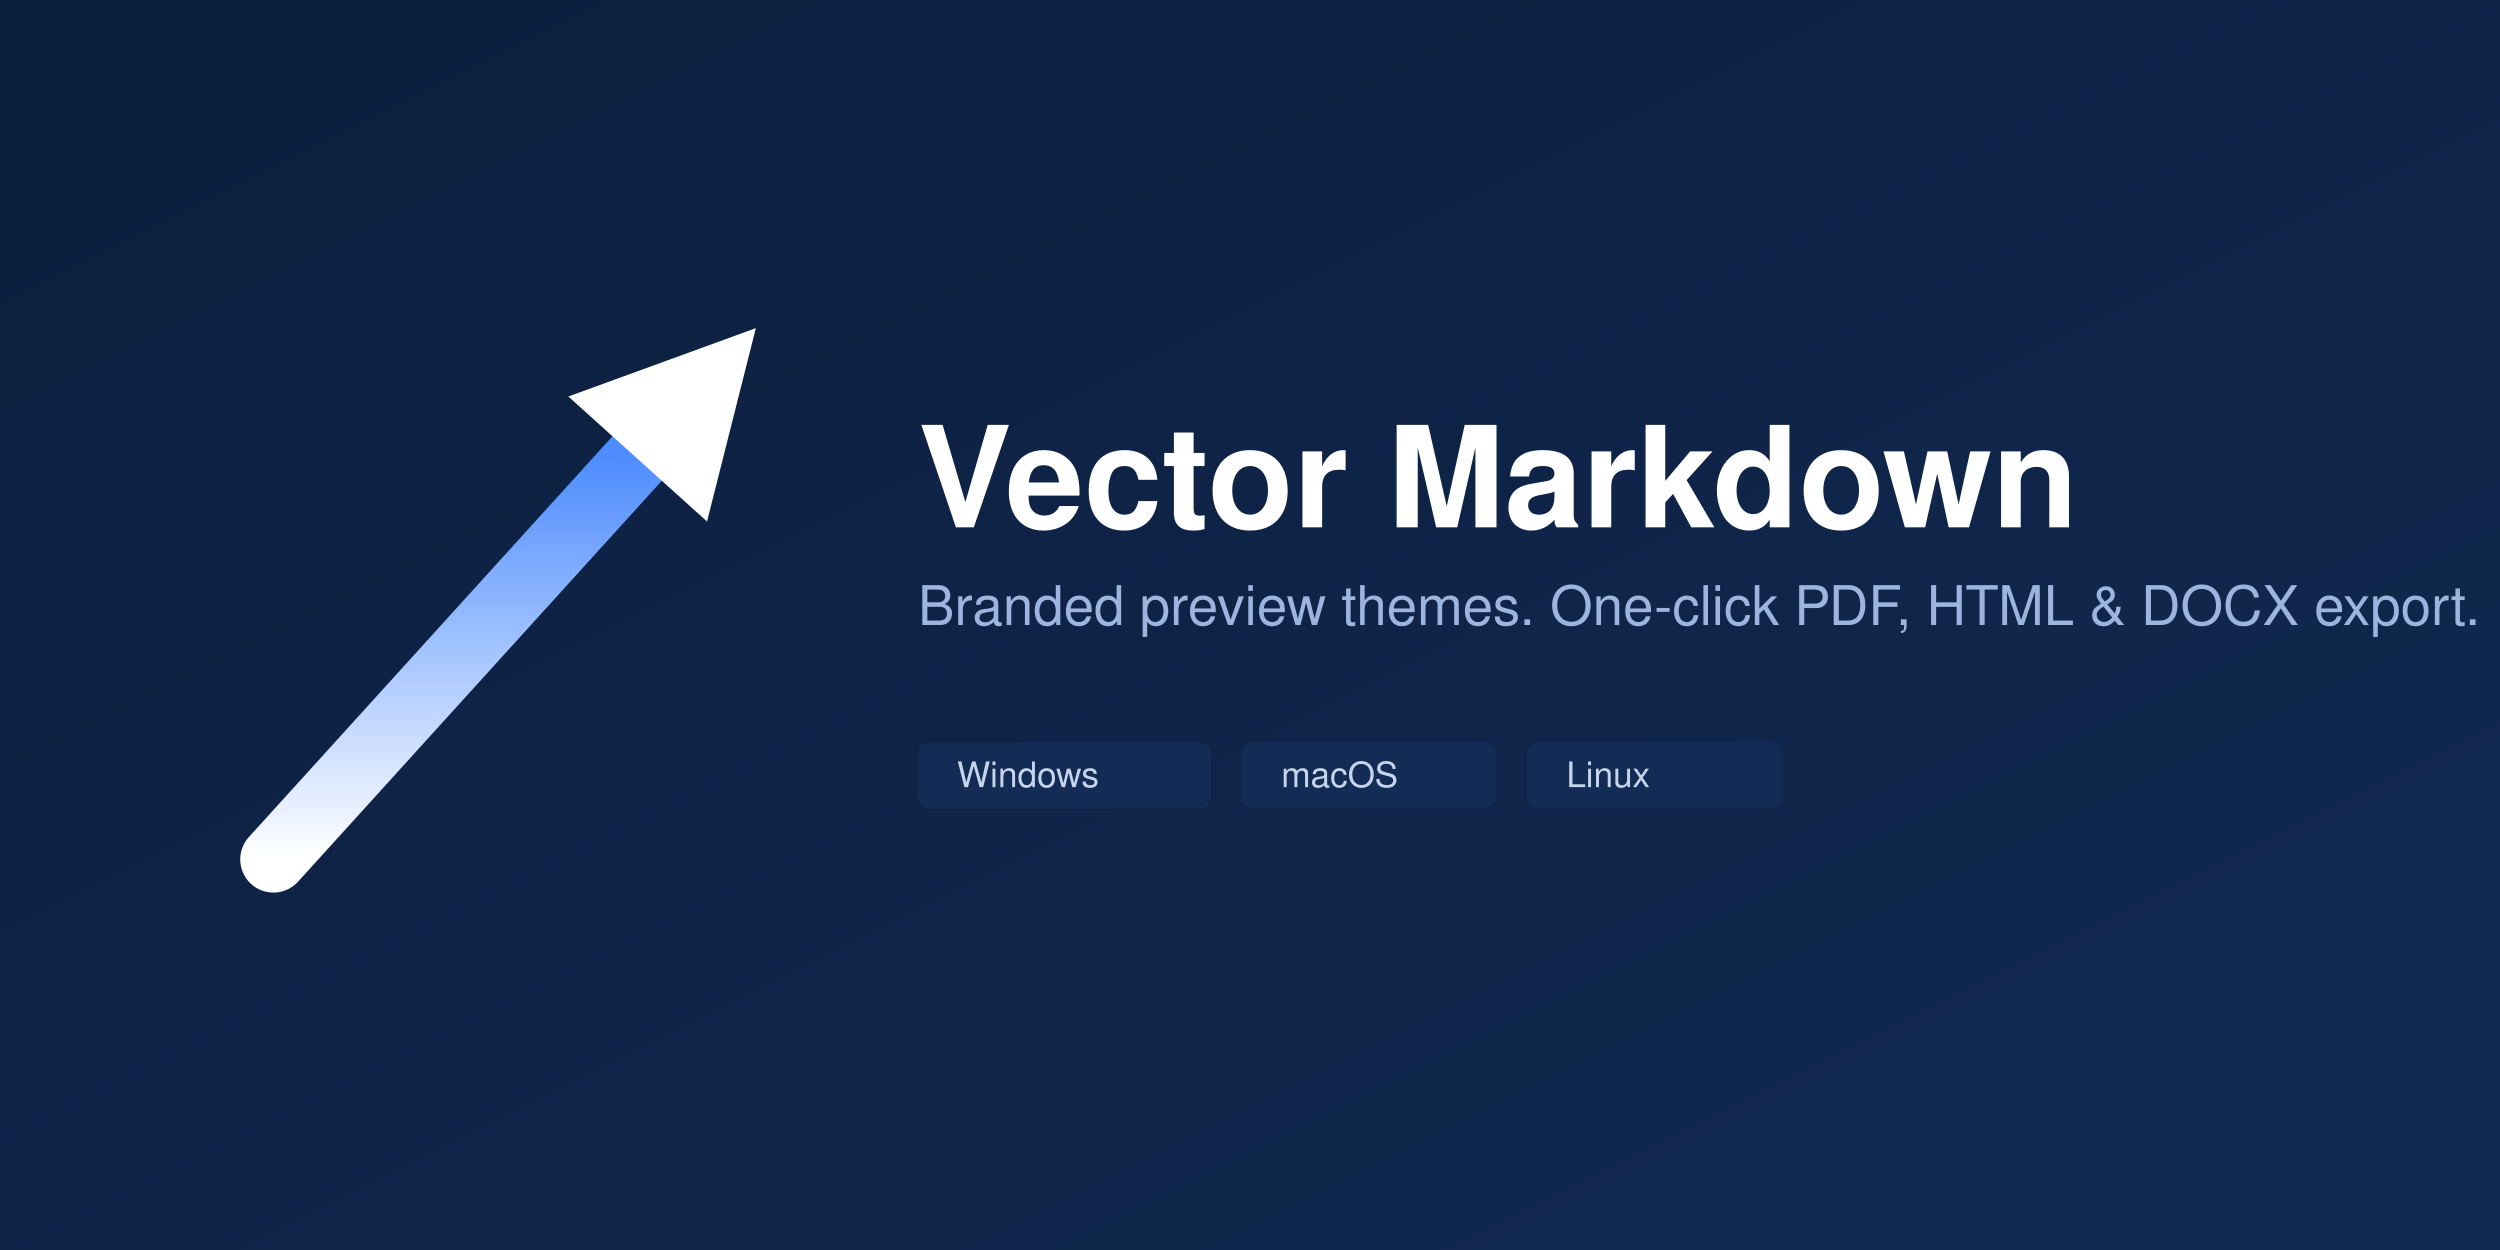
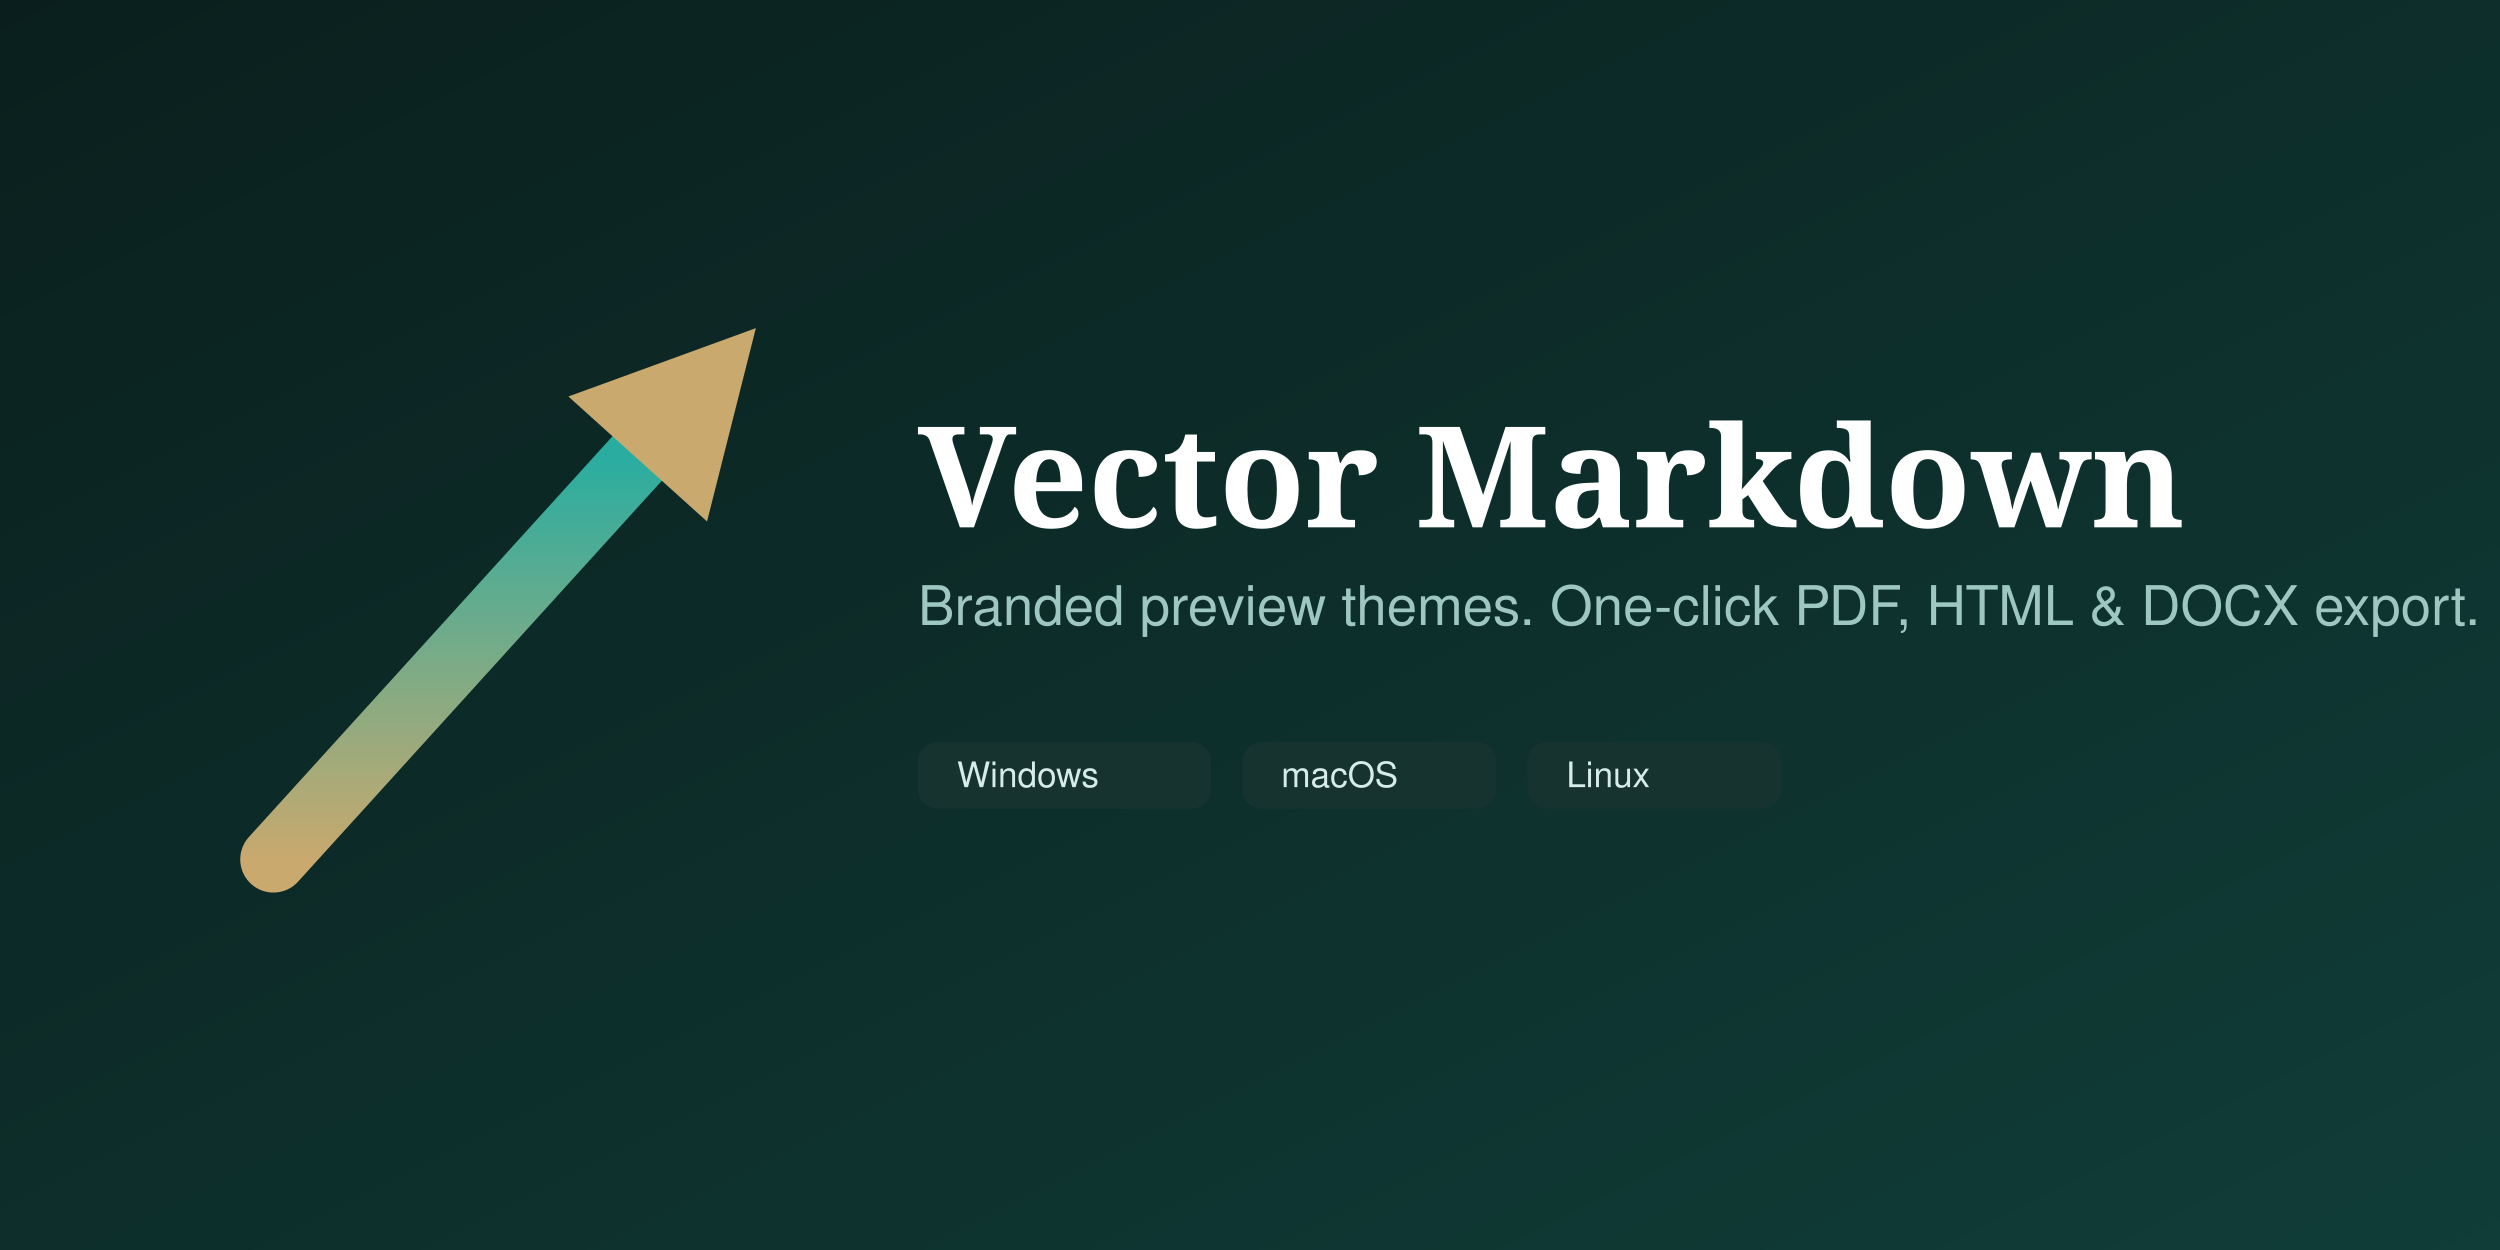
<svg xmlns="http://www.w3.org/2000/svg" width="1280" height="640" viewBox="0 0 1280 640">
  <defs>
    <linearGradient id="bg" x1="0%" y1="0%" x2="100%" y2="100%">
-       <stop offset="0%" stop-color="#0B1E3D" />
-       <stop offset="100%" stop-color="#122A52" />
+       <stop offset="0%" stop-color="#0A1F1D" />
+       <stop offset="100%" stop-color="#103D38" />
    </linearGradient>
    <linearGradient id="stroke" x1="0%" y1="0%" x2="0%" y2="100%">
-       <stop offset="0%" stop-color="#4F8DFF" />
-       <stop offset="100%" stop-color="#FFFFFF" />
+       <stop offset="0%" stop-color="#2AADA0" />
+       <stop offset="100%" stop-color="#C9A96E" />
    </linearGradient>
  </defs>
  <rect width="1280" height="640" fill="url(#bg)" />
  <g transform="translate(120,140)">
    <line x1="20" y1="300" x2="206" y2="95" stroke="url(#stroke)" stroke-width="34" stroke-linecap="round" />
-     <polygon points="267,28 242,127 171,63" fill="#FFFFFF" />
+     <polygon points="267,28 242,127 171,63" fill="#C9A96E" />
  </g>
-   <text x="470" y="270" font-family="Segoe UI, Helvetica, Arial, sans-serif" font-size="72" font-weight="600" fill="#FFFFFF">Vector Markdown</text>
-   <text x="470" y="320" font-family="Segoe UI, Helvetica, Arial, sans-serif" font-size="28" fill="#9DB4DD">Branded preview themes. One-click PDF, HTML &amp; DOCX export.</text>
-   <g transform="translate(470,380)" font-family="Segoe UI, Helvetica, Arial, sans-serif" font-size="18" fill="#C7D5EC">
-     <rect x="0" y="0" width="150" height="34" rx="6" fill="#132C56" />
+   <text x="470" y="270" font-family="Georgia, 'Playfair Display', serif" font-size="72" font-weight="700" fill="#FFFFFF">Vector Markdown</text>
+   <text x="470" y="320" font-family="Segoe UI, Helvetica, Arial, sans-serif" font-size="28" fill="#9FC7C1">Branded preview themes. One-click PDF, HTML &amp; DOCX export.</text>
+   <g transform="translate(470,380)" font-family="Segoe UI, Helvetica, Arial, sans-serif" font-size="18" fill="#D6ECE9">
+     <rect x="0" y="0" width="150" height="34" rx="10" fill="#163330" />
    <text x="20" y="23">Windows</text>
-     <rect x="166" y="0" width="130" height="34" rx="6" fill="#132C56" />
+     <rect x="166" y="0" width="130" height="34" rx="10" fill="#163330" />
    <text x="186" y="23">macOS</text>
-     <rect x="312" y="0" width="130" height="34" rx="6" fill="#132C56" />
+     <rect x="312" y="0" width="130" height="34" rx="10" fill="#163330" />
    <text x="332" y="23">Linux</text>
  </g>
</svg>
